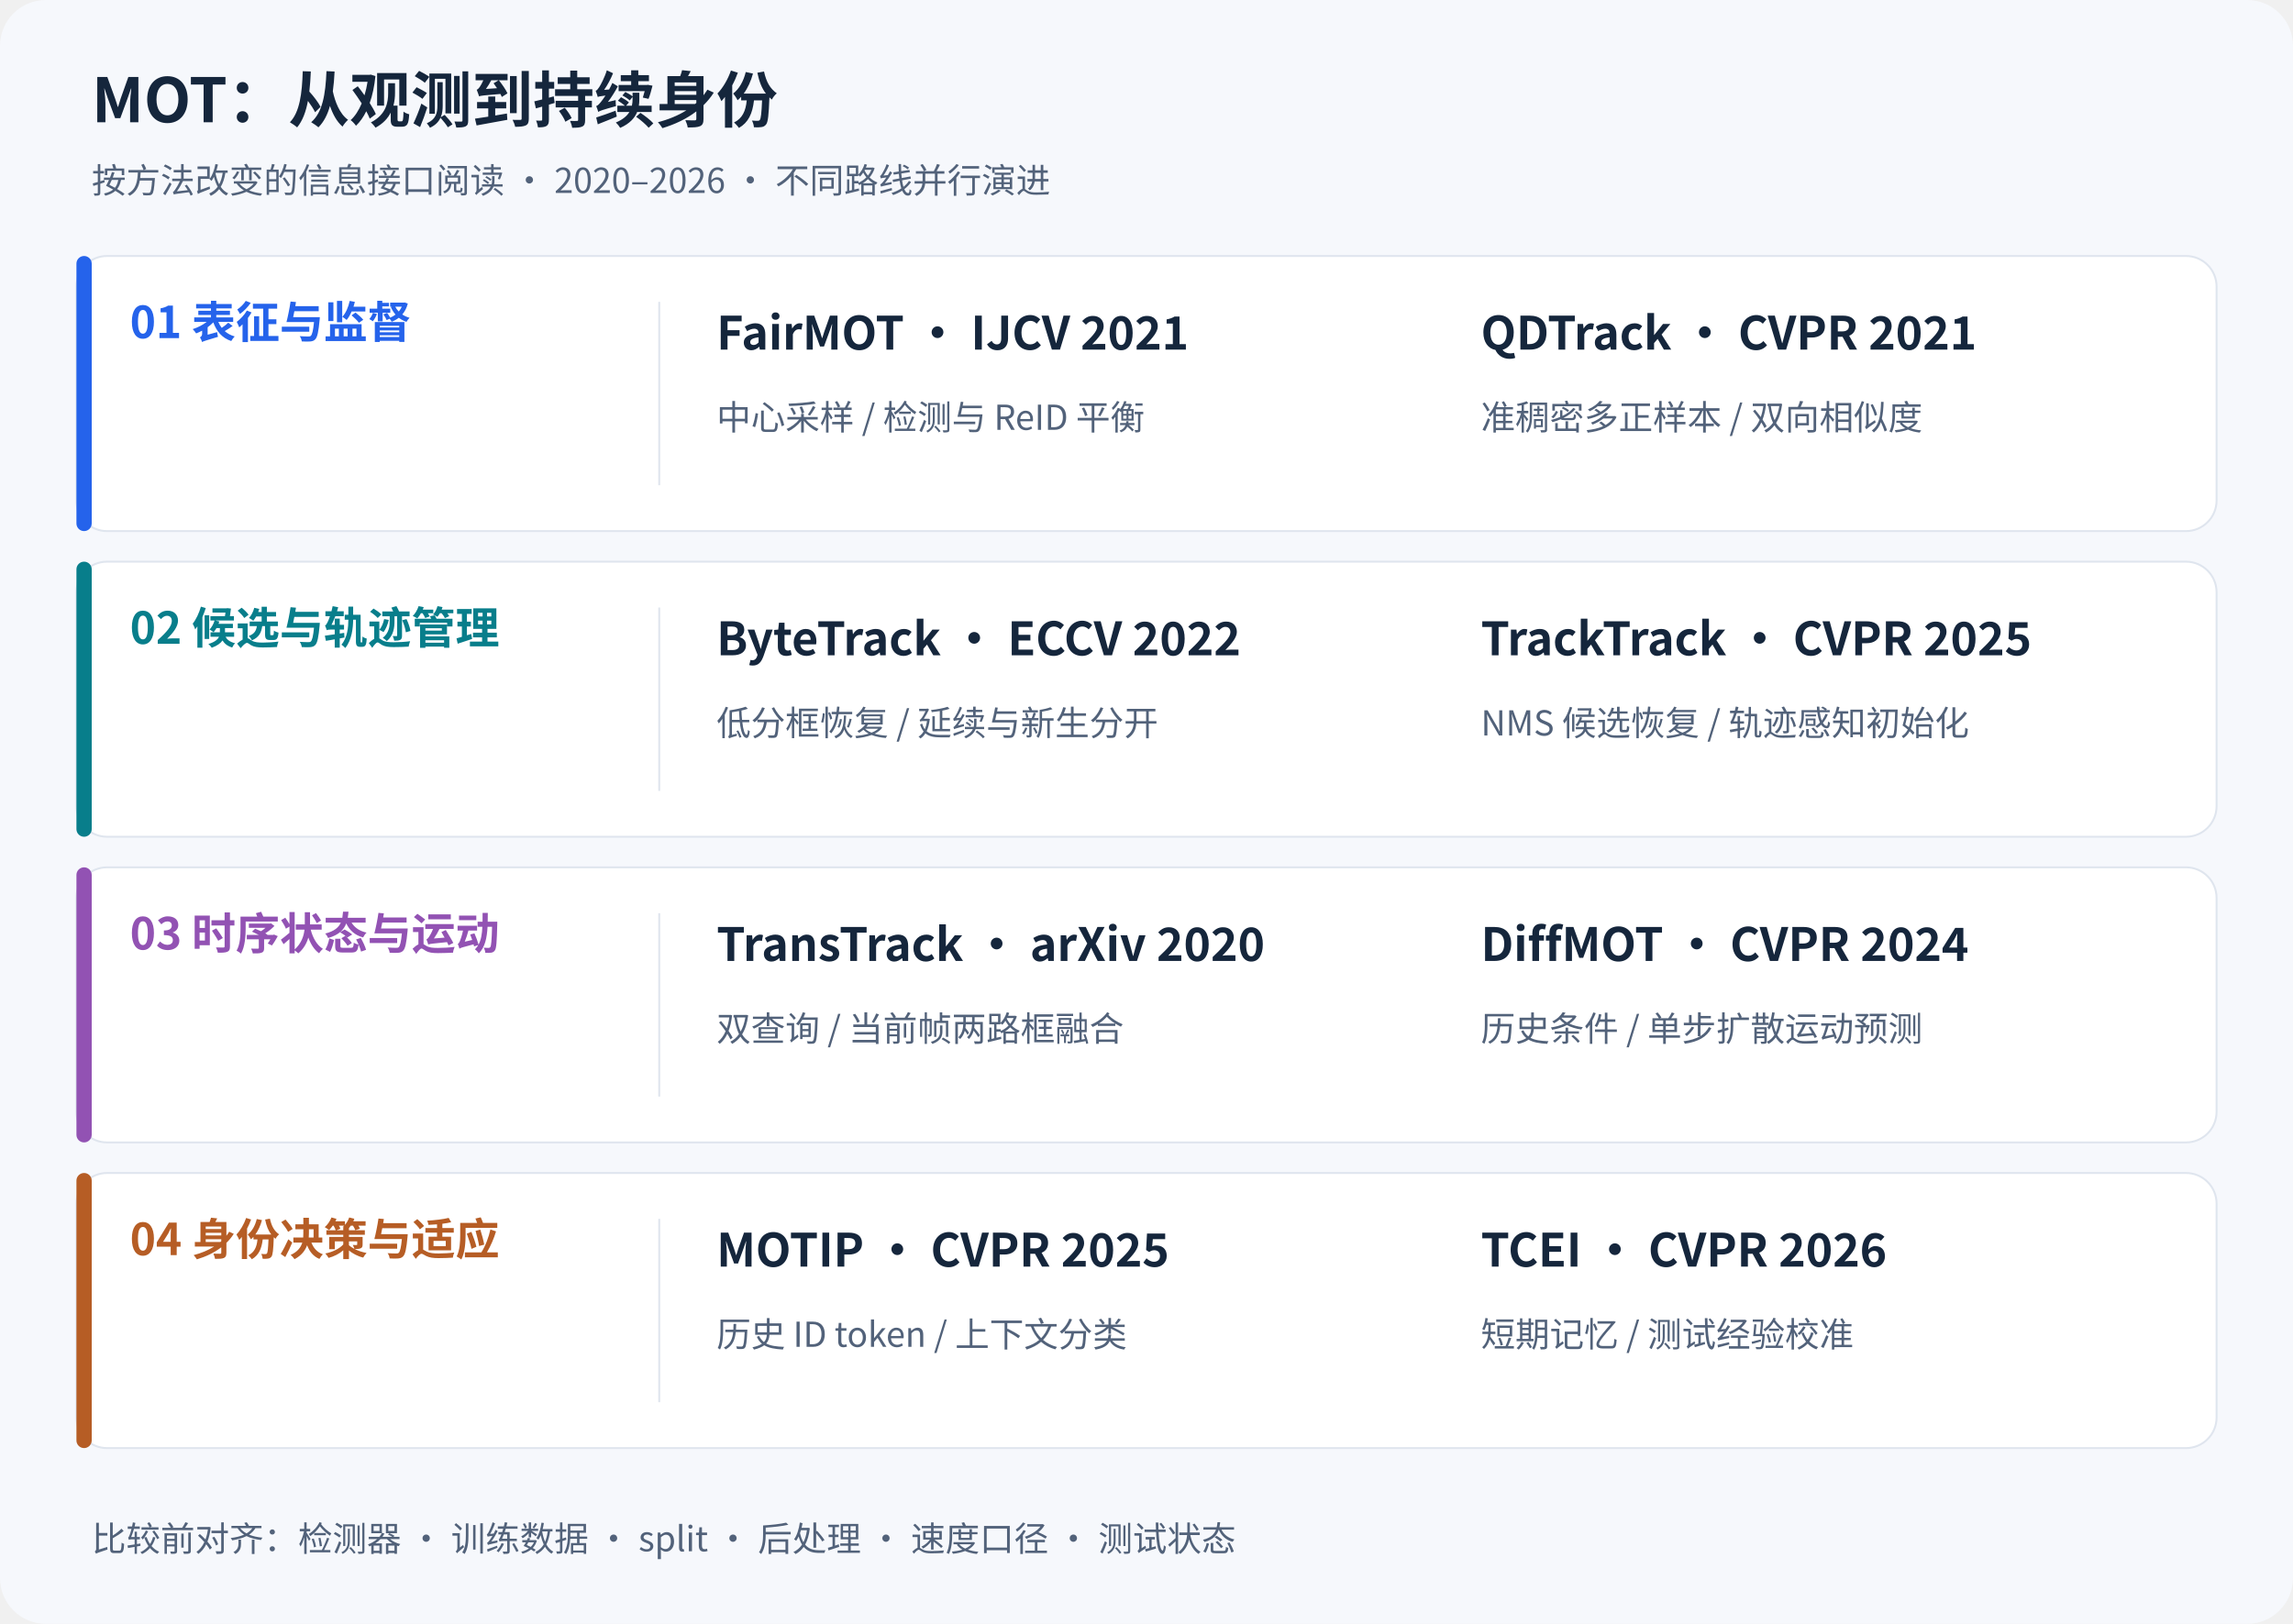
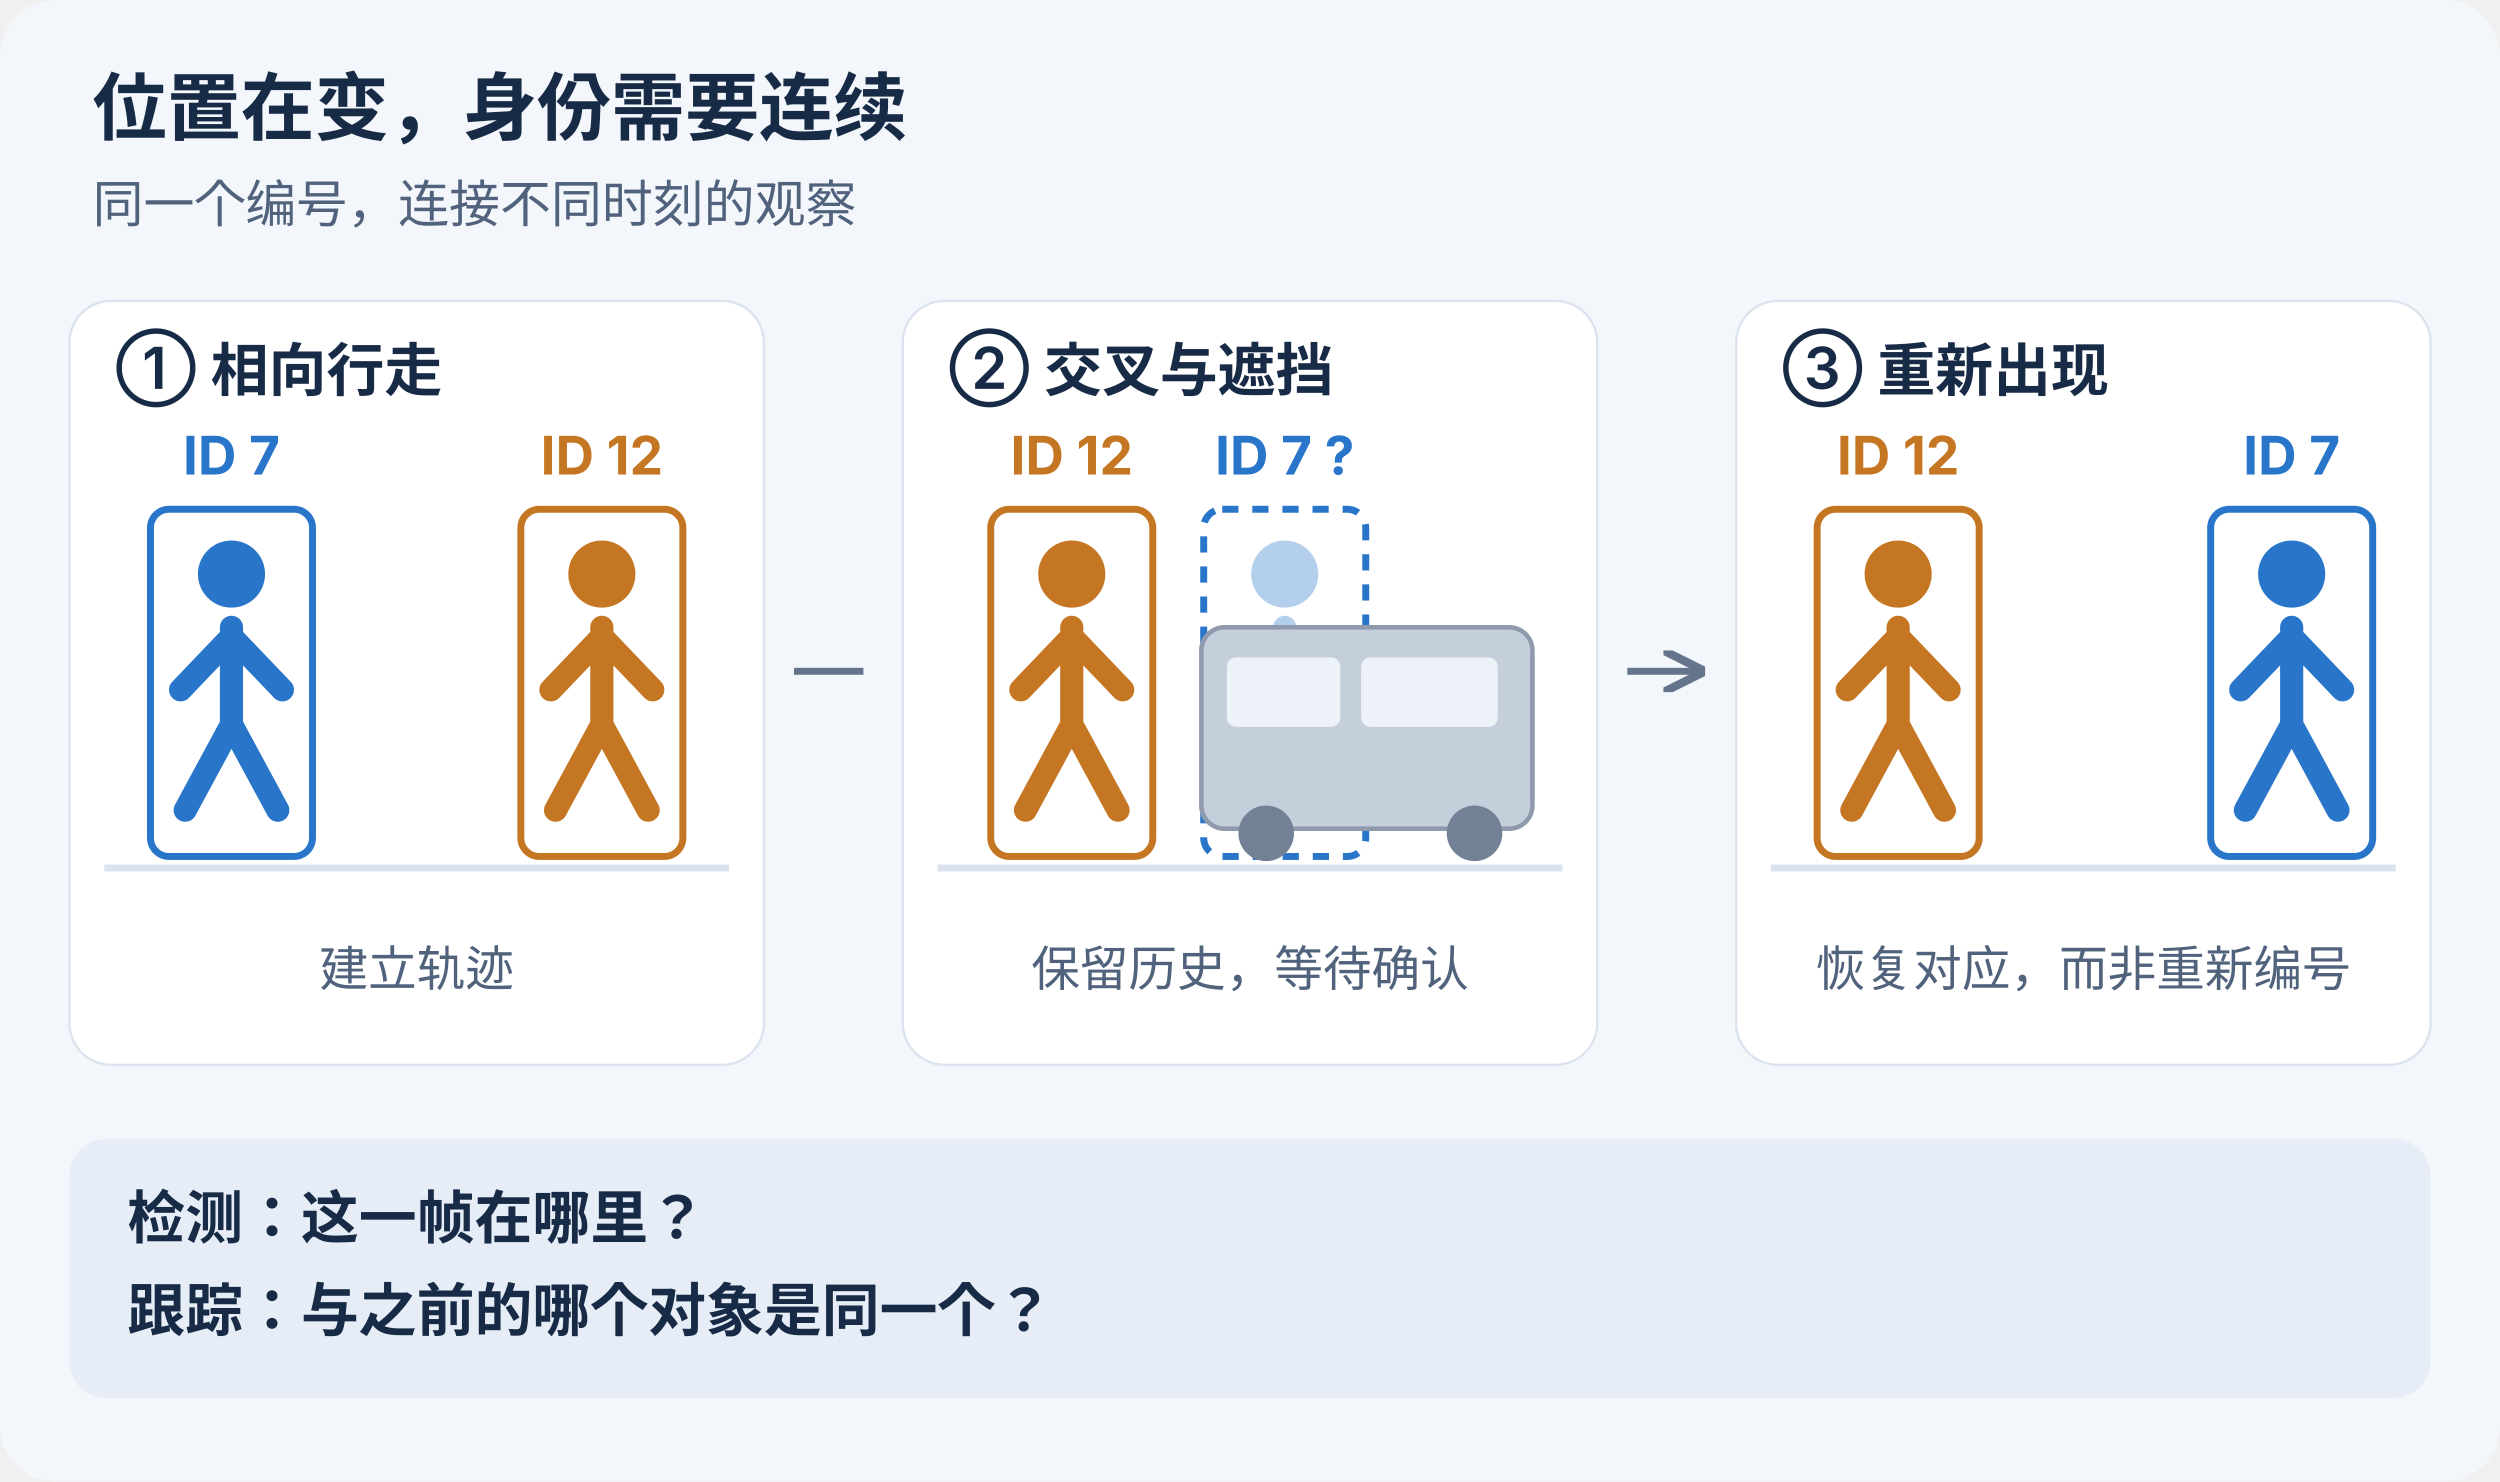
- <svg xmlns="http://www.w3.org/2000/svg" width="1200" height="850" viewBox="0 0 1200 850" role="img" aria-labelledby="title desc">
-   <rect width="1200" height="850" rx="24" fill="#f6f8fc" />
-   <g font-family="PingFang SC, Noto Sans CJK SC, Arial, sans-serif" fill="#15263c">
-     <text x="48" y="64" font-size="32" font-weight="700">MOT：从观测到持续身份</text>
-     <text x="48" y="101" font-size="18" fill="#52627a">按方法改变的信息接口阅读 · 2020–2026 · 不同路线并行演进</text>
-     <rect x="40" y="134" width="1120" height="144" rx="16" fill="white" stroke="#dfe5ee" />
-     <rect x="40" y="134" width="8" height="144" rx="4" fill="#2563eb" />
-     <text x="68" y="177" font-size="23" font-weight="700" fill="#2563eb">01  表征与监督</text>
-     <line x1="345" y1="158" x2="345" y2="254" stroke="#dfe5ee" />
-     <text x="375" y="183" font-size="24" font-weight="700">FairMOT · IJCV 2021</text>
-     <text x="375" y="225" font-size="18" fill="#52627a">中心采样 / 检测与 ReID 平衡</text>
-     <text x="775" y="183" font-size="24" font-weight="700">QDTrack · CVPR 2021</text>
-     <text x="775" y="225" font-size="18" fill="#52627a">准稠密多正样本 / 双向相似度</text>
-     <rect x="40" y="294" width="1120" height="144" rx="16" fill="white" stroke="#dfe5ee" />
-     <rect x="40" y="294" width="8" height="144" rx="4" fill="#087e8b" />
-     <text x="68" y="337" font-size="23" font-weight="700" fill="#087e8b">02  候选与轨迹管理</text>
-     <line x1="345" y1="318" x2="345" y2="414" stroke="#dfe5ee" />
-     <text x="375" y="343" font-size="24" font-weight="700">ByteTrack · ECCV 2022</text>
-     <text x="375" y="385" font-size="18" fill="#52627a">低分框恢复 / 延续与新生分开</text>
-     <text x="775" y="343" font-size="24" font-weight="700">TrackTrack · CVPR 2025</text>
-     <text x="775" y="385" font-size="18" fill="#52627a">NMS 候选恢复 / 轨迹感知初始化</text>
-     <rect x="40" y="454" width="1120" height="144" rx="16" fill="white" stroke="#dfe5ee" />
-     <rect x="40" y="454" width="8" height="144" rx="4" fill="#9252b3" />
-     <text x="68" y="497" font-size="23" font-weight="700" fill="#9252b3">03  时序状态与运动</text>
-     <line x1="345" y1="478" x2="345" y2="574" stroke="#dfe5ee" />
-     <text x="375" y="503" font-size="24" font-weight="700">TransTrack · arXiv 2020</text>
-     <text x="375" y="545" font-size="18" fill="#52627a">双查询 / 当前帧两路框融合</text>
-     <text x="775" y="503" font-size="24" font-weight="700">DiffMOT · CVPR 2024</text>
-     <text x="775" y="545" font-size="18" fill="#52627a">历史条件 / 单步扩散运动预测</text>
-     <rect x="40" y="614" width="1120" height="144" rx="16" fill="white" stroke="#dfe5ee" />
-     <rect x="40" y="614" width="8" height="144" rx="4" fill="#b65d25" />
-     <text x="68" y="657" font-size="23" font-weight="700" fill="#b65d25">04  身份决策与适应</text>
-     <line x1="345" y1="638" x2="345" y2="734" stroke="#dfe5ee" />
-     <text x="375" y="663" font-size="24" font-weight="700">MOTIP · CVPR 2025</text>
-     <text x="375" y="705" font-size="18" fill="#52627a">历史 ID token / 上下文分类</text>
-     <text x="775" y="663" font-size="24" font-weight="700">TCEI · CVPR 2026</text>
-     <text x="775" y="705" font-size="18" fill="#52627a">短期记忆 / 测试经验校准</text>
-     <text x="48" y="812" font-size="18" fill="#52627a">比较前对齐：检测器 · 训练数据 · split · 后处理 · 速度口径 · 测试状态</text>
+ <svg xmlns="http://www.w3.org/2000/svg" width="1080" height="640" viewBox="0 0 1080 640" role="img" aria-labelledby="title desc">
+   <defs>
+     <marker id="arrow" viewBox="0 0 10 10" refX="8" refY="5" markerWidth="6" markerHeight="6" orient="auto-start-reverse">
+       <path d="M0 0L10 5L0 10" fill="none" stroke="#64748b" stroke-width="2" />
+     </marker>
+   </defs>
+   <rect width="1080" height="640" rx="24" fill="#f3f6fb" />
+   <g font-family="-apple-system, BlinkMacSystemFont, 'PingFang SC', sans-serif">
+     <text x="40" y="58" font-size="32" font-weight="700" fill="#182b46">位置在变，身份需要连续</text>
+     <text x="40" y="96" font-size="22" fill="#50627c">同一个编号，连接不同时刻的观察</text>
+     <rect x="30" y="130" width="300" height="330" rx="18" fill="white" stroke="#dbe3ef" />
+     <text x="50" y="168" font-size="25" font-weight="600" fill="#182b46">① 相向行走</text>
+     <path d="M45 375H315" stroke="#dbe3ef" stroke-width="3" />
+     <text x="180" y="426" font-size="21" text-anchor="middle" fill="#50627c">建立轨迹</text>
+     <rect x="390" y="130" width="300" height="330" rx="18" fill="white" stroke="#dbe3ef" />
+     <text x="410" y="168" font-size="25" font-weight="600" fill="#182b46">② 交叉与遮挡</text>
+     <path d="M405 375H675" stroke="#dbe3ef" stroke-width="3" />
+     <text x="540" y="426" font-size="21" text-anchor="middle" fill="#50627c">保留历史，等待确认</text>
+     <rect x="750" y="130" width="300" height="330" rx="18" fill="white" stroke="#dbe3ef" />
+     <text x="770" y="168" font-size="25" font-weight="600" fill="#182b46">③ 重新出现</text>
+     <path d="M765 375H1035" stroke="#dbe3ef" stroke-width="3" />
+     <text x="900" y="426" font-size="21" text-anchor="middle" fill="#50627c">恢复对应，而非重新编号</text>
+     <g>
+       <rect x="65" y="220" width="70" height="150" rx="8" fill="none" stroke="#2875c9" stroke-width="3" />
+       <text x="100" y="205" text-anchor="middle" fill="#2875c9" font-size="23" font-weight="700">ID 7</text>
+       <g opacity="1" fill="#2875c9" stroke="#2875c9" stroke-linecap="round">
+         <circle cx="100" cy="248" r="14" />
+         <path d="M100 271V313M78 298L100 275L122 298M100 313L80 350M100 313L120 350" fill="none" stroke-width="10" />
+       </g>
+     </g>
+     <g>
+       <rect x="225" y="220" width="70" height="150" rx="8" fill="none" stroke="#c57623" stroke-width="3" />
+       <text x="260" y="205" text-anchor="middle" fill="#c57623" font-size="23" font-weight="700">ID 12</text>
+       <g opacity="1" fill="#c57623" stroke="#c57623" stroke-linecap="round">
+         <circle cx="260" cy="248" r="14" />
+         <path d="M260 271V313M238 298L260 275L282 298M260 313L240 350M260 313L280 350" fill="none" stroke-width="10" />
+       </g>
+     </g>
+     <g>
+       <rect x="520" y="220" width="70" height="150" rx="8" fill="none" stroke="#2875c9" stroke-width="3" stroke-dasharray="7 6" />
+       <text x="555" y="205" text-anchor="middle" fill="#2875c9" font-size="23" font-weight="700">ID 7 ?</text>
+       <g opacity=".35" fill="#2875c9" stroke="#2875c9" stroke-linecap="round">
+         <circle cx="555" cy="248" r="14" />
+         <path d="M555 271V313M533 298L555 275L577 298M555 313L535 350M555 313L575 350" fill="none" stroke-width="10" />
+       </g>
+     </g>
+     <g>
+       <rect x="428" y="220" width="70" height="150" rx="8" fill="none" stroke="#c57623" stroke-width="3" />
+       <text x="463" y="205" text-anchor="middle" fill="#c57623" font-size="23" font-weight="700">ID 12</text>
+       <g opacity="1" fill="#c57623" stroke="#c57623" stroke-linecap="round">
+         <circle cx="463" cy="248" r="14" />
+         <path d="M463 271V313M441 298L463 275L485 298M463 313L443 350M463 313L483 350" fill="none" stroke-width="10" />
+       </g>
+     </g>
+     <g>
+       <rect x="955" y="220" width="70" height="150" rx="8" fill="none" stroke="#2875c9" stroke-width="3" />
+       <text x="990" y="205" text-anchor="middle" fill="#2875c9" font-size="23" font-weight="700">ID 7</text>
+       <g opacity="1" fill="#2875c9" stroke="#2875c9" stroke-linecap="round">
+         <circle cx="990" cy="248" r="14" />
+         <path d="M990 271V313M968 298L990 275L1012 298M990 313L970 350M990 313L1010 350" fill="none" stroke-width="10" />
+       </g>
+     </g>
+     <g>
+       <rect x="785" y="220" width="70" height="150" rx="8" fill="none" stroke="#c57623" stroke-width="3" />
+       <text x="820" y="205" text-anchor="middle" fill="#c57623" font-size="23" font-weight="700">ID 12</text>
+       <g opacity="1" fill="#c57623" stroke="#c57623" stroke-linecap="round">
+         <circle cx="820" cy="248" r="14" />
+         <path d="M820 271V313M798 298L820 275L842 298M820 313L800 350M820 313L840 350" fill="none" stroke-width="10" />
+       </g>
+     </g>
+     <rect x="519" y="271" width="143" height="87" rx="10" fill="#c5cedb" stroke="#8f9bac" stroke-width="2" />
+     <rect x="530" y="284" width="49" height="30" rx="4" fill="#edf2f8" />
+     <rect x="588" y="284" width="59" height="30" rx="4" fill="#edf2f8" />
+     <circle cx="547" cy="360" r="12" fill="#738197" />
+     <circle cx="637" cy="360" r="12" fill="#738197" />
+     <path d="M343 290H373M703 290H733" stroke="#64748b" stroke-width="3" marker-end="url(#arrow)" />
+     <rect x="30" y="492" width="1020" height="112" rx="16" fill="#e7edf7" />
+     <text x="55" y="535" font-size="25" font-weight="600" fill="#182b46">检测：这一帧在哪里？</text>
+     <text x="55" y="575" font-size="25" font-weight="600" fill="#182b46">跟踪：与之前的哪个对象是同一个？</text>
  </g>
</svg>
